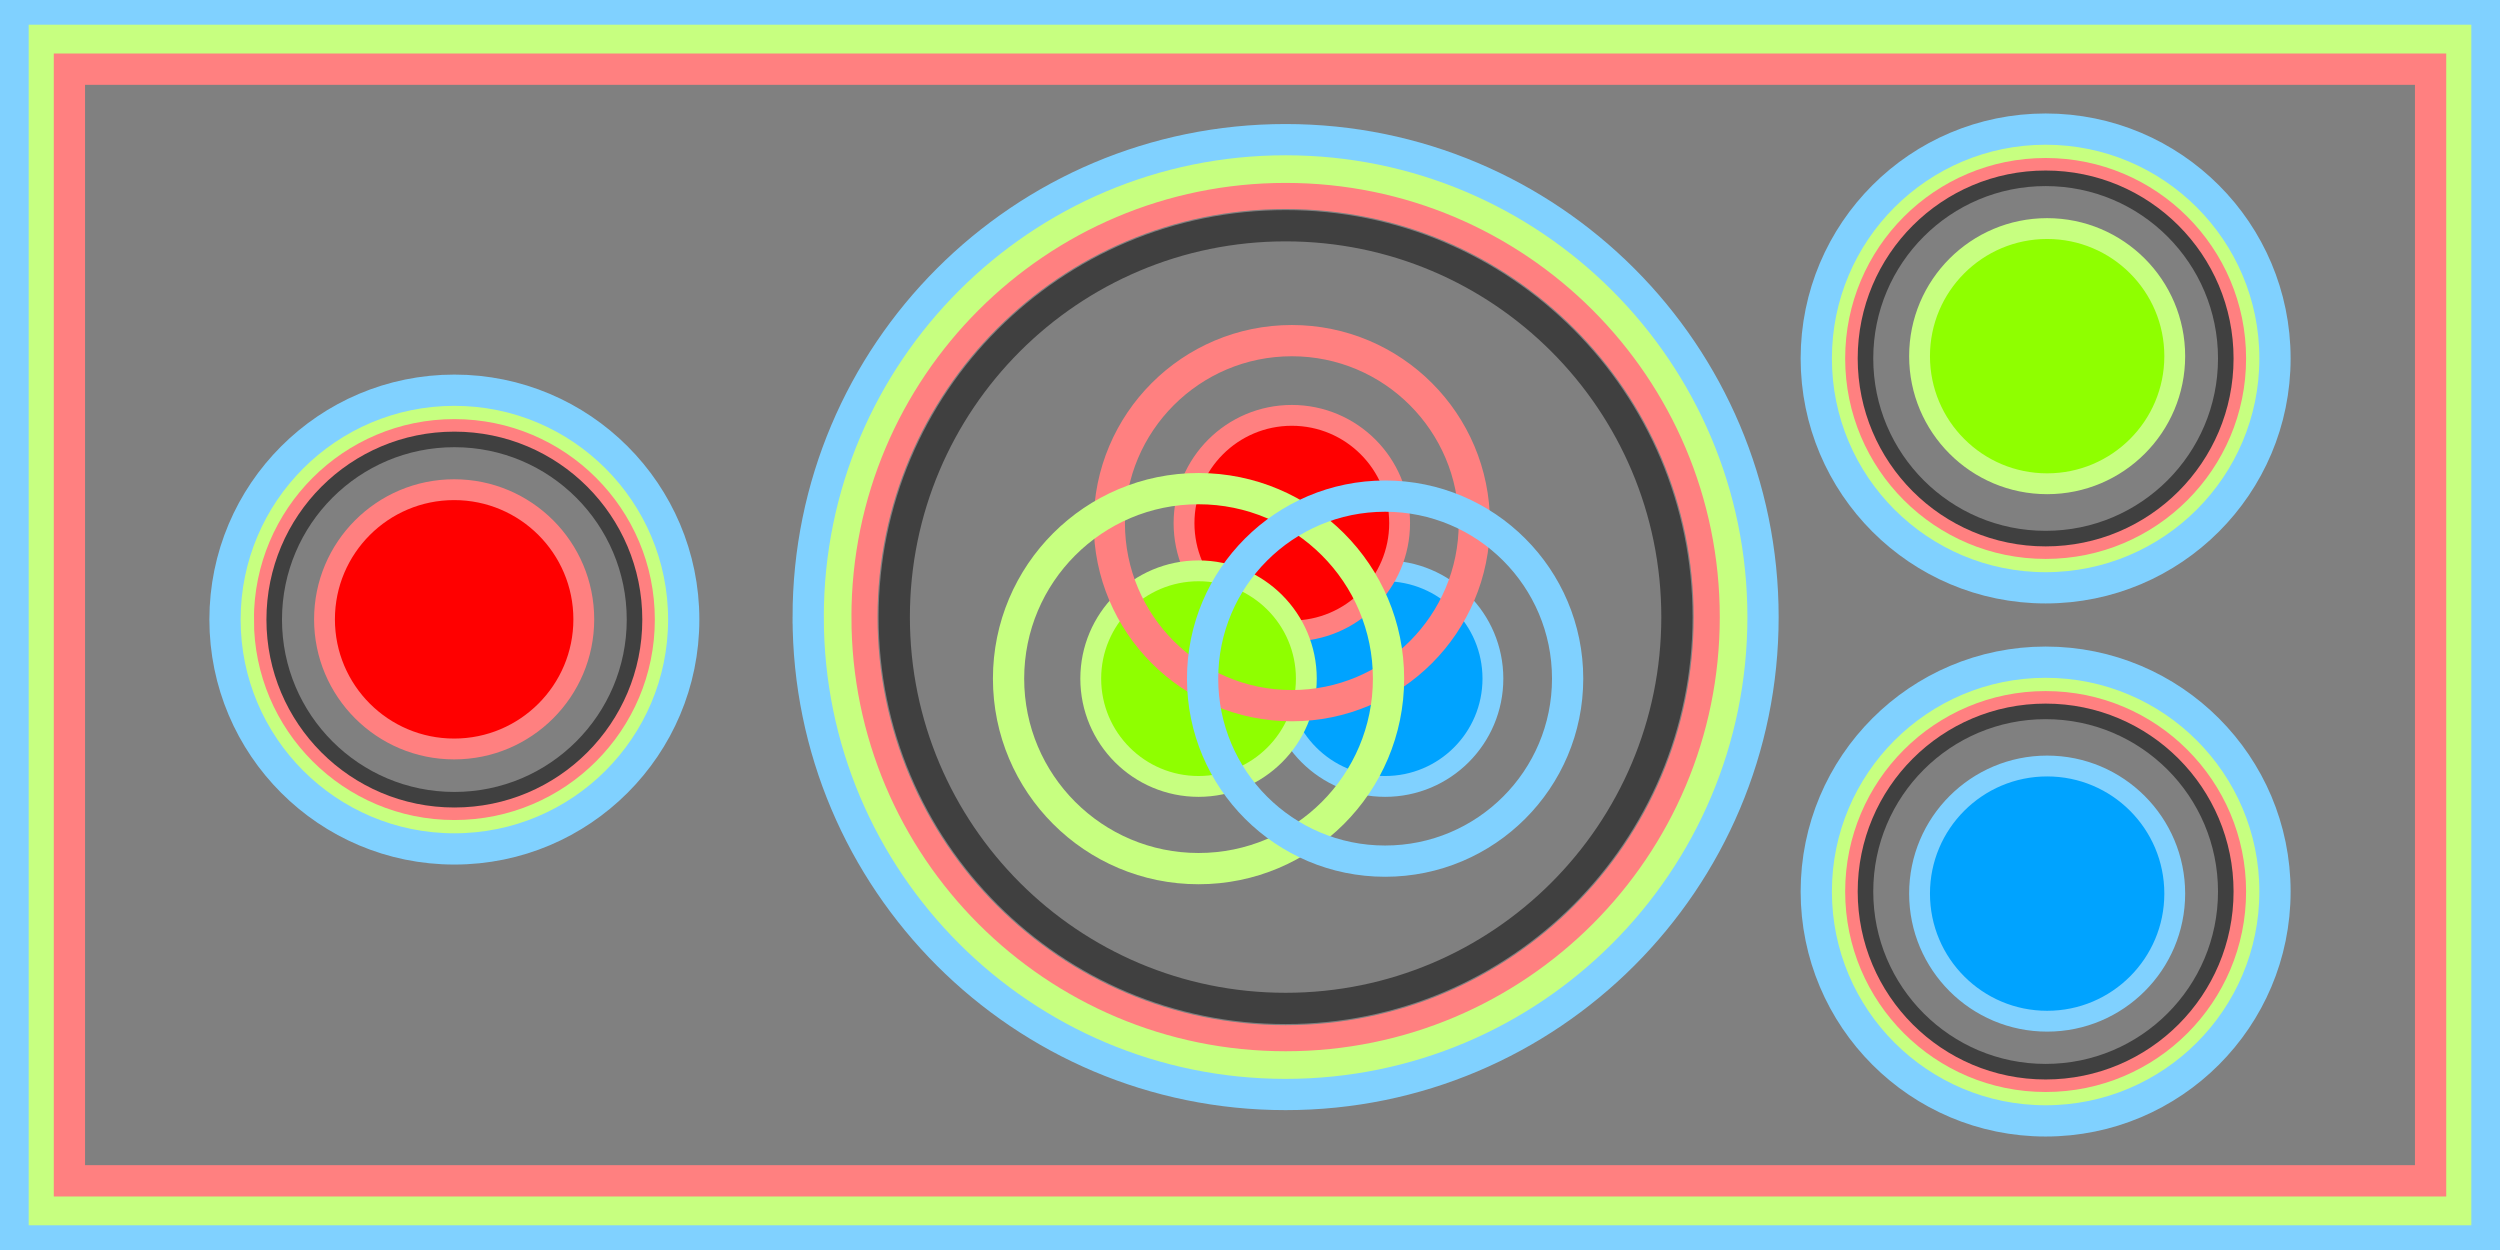
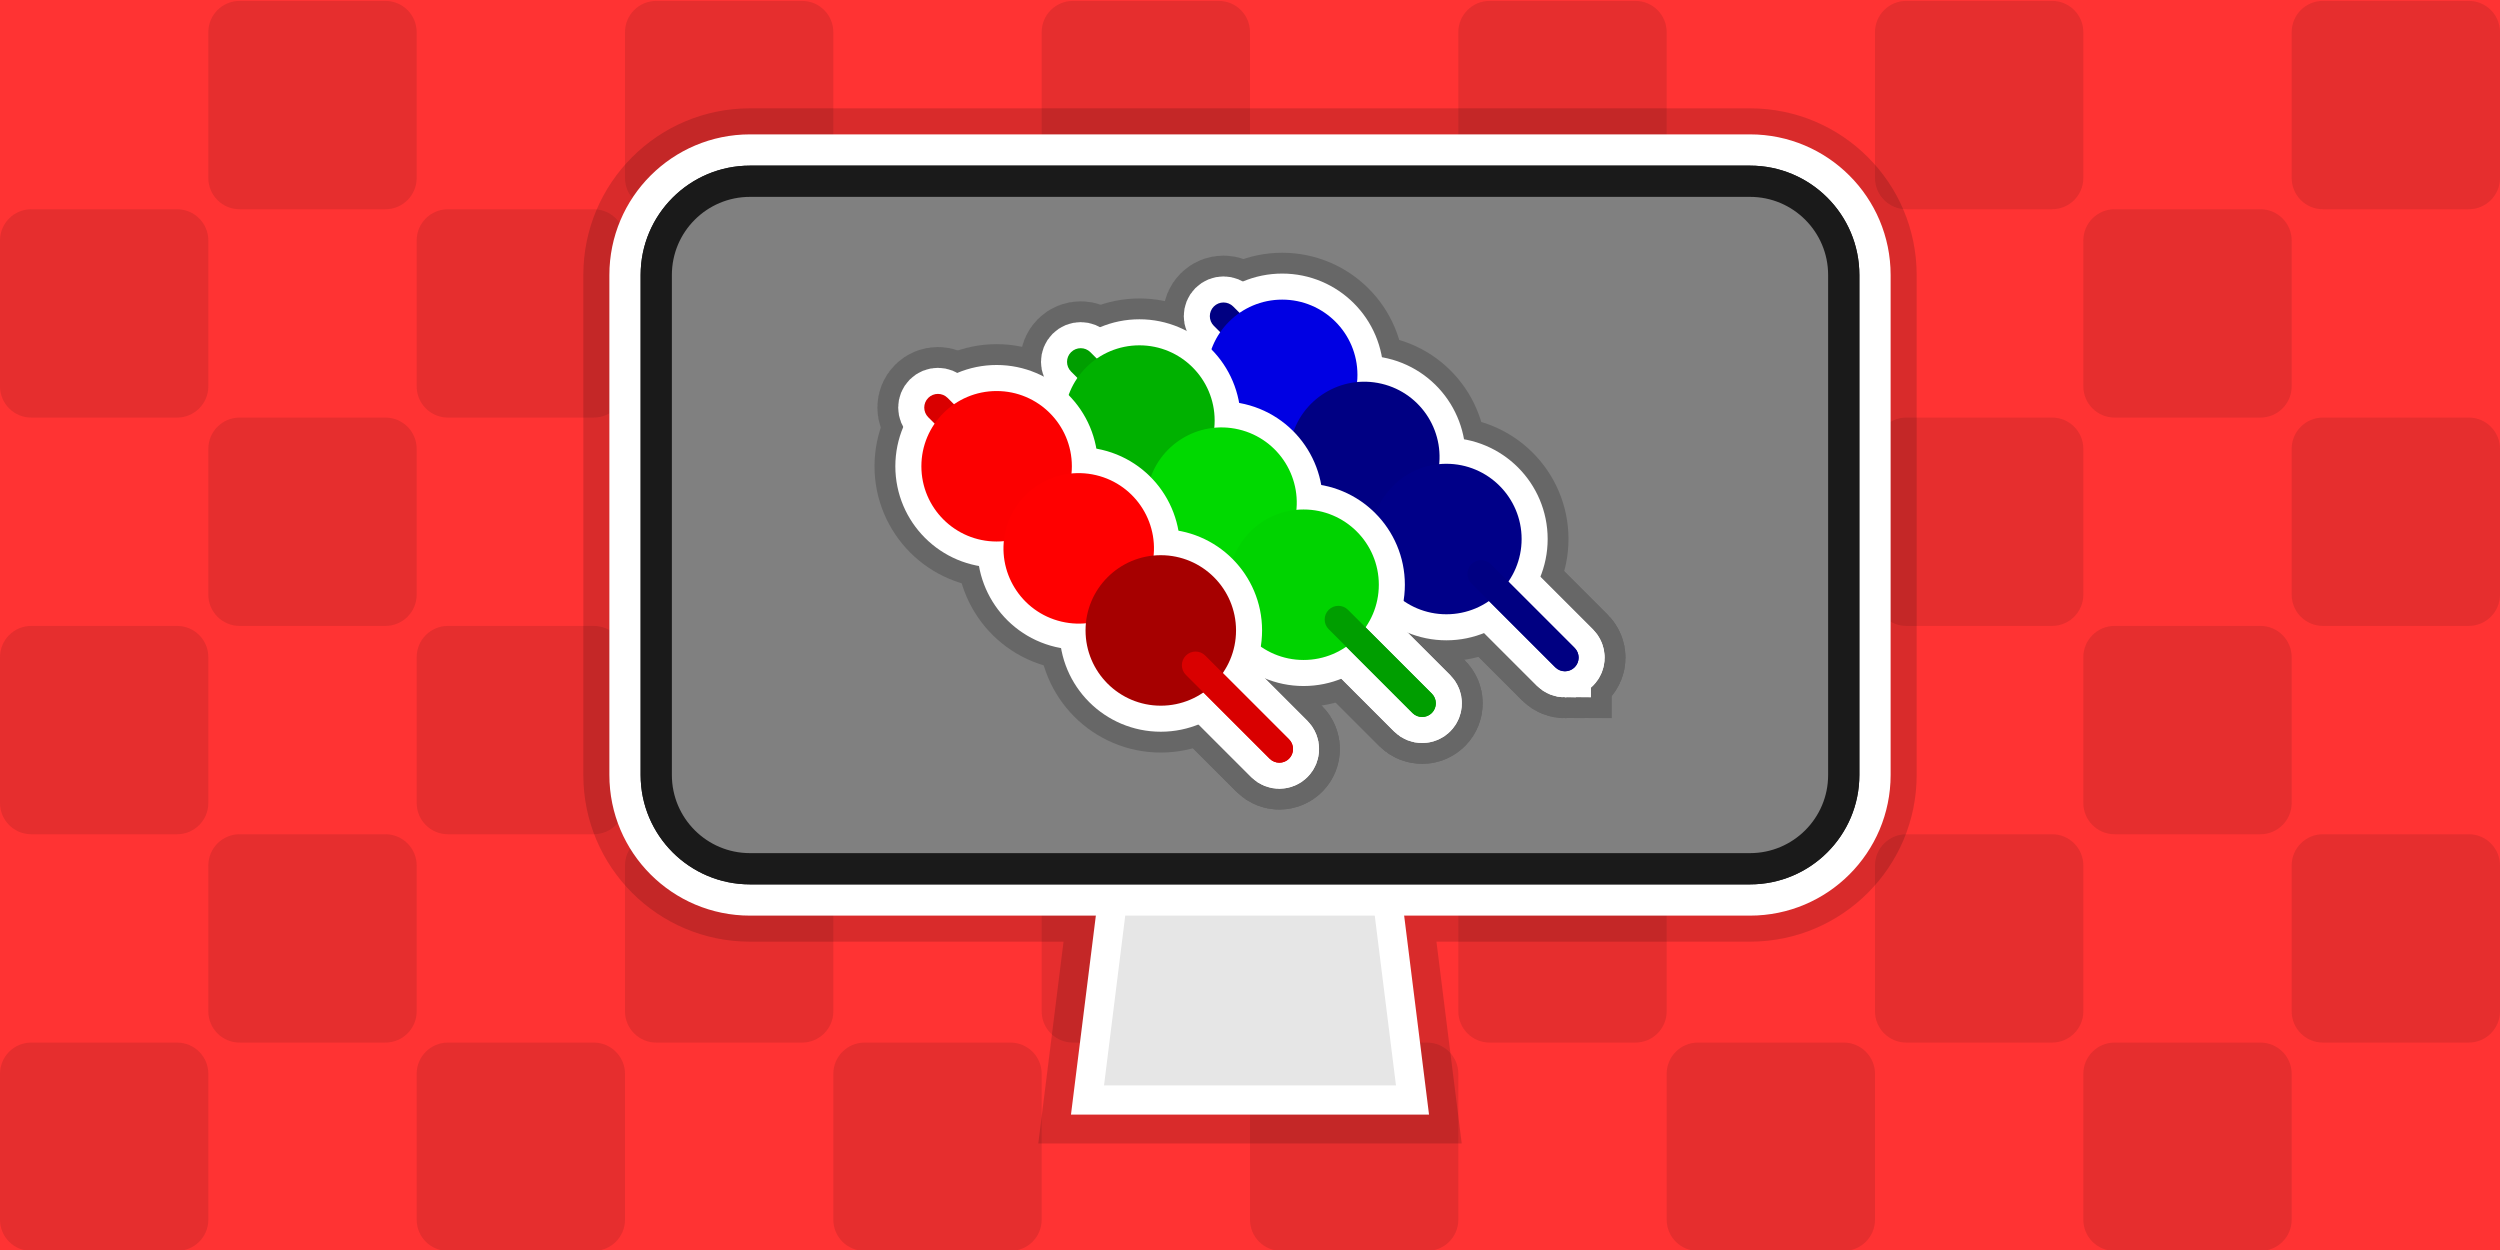
<svg xmlns="http://www.w3.org/2000/svg" width="600" height="300">
-   <g fill="gray" stroke-width="7.5" style="stroke-miterlimit:10">
-     <path stroke="#80d1ff" d="M3.75 295.611V3.75h592.056v291.861z" transform="scale(1.00074 1.00213)" />
-     <path stroke="#c7ff80" d="M10.629 289.694V9.667h578.299v280.027z" transform="scale(1.00074 1.00213)" />
-     <path stroke="#ff8080" d="M16.647 282.795V16.566H582.91v266.229z" transform="scale(1.00074 1.00213)" />
+   <defs>
+     <clipPath id="a">
+       <path fill="none" d="M0 300V0h600v300z" />
+     </clipPath>
+     <clipPath id="b">
+       <path fill="none" stroke-linecap="round" stroke-linejoin="round" d="M0 300V0h600v300z" />
+     </clipPath>
+   </defs>
+   <g stroke-miterlimit="10" data-paper-data="{&quot;isPaintingLayer&quot;:true}">
+     <g stroke-linecap="round" stroke-linejoin="round" clip-path="url(#a)">
+       <path fill="#f33" d="M0 300V0h600v300z" />
+       <g fill="#e62e2e">
+         <path d="M350 7.718a7.5 7.5 0 0 1 7.5-7.5h35a7.5 7.5 0 0 1 7.5 7.5v35a7.5 7.5 0 0 1-7.5 7.5h-35a7.5 7.5 0 0 1-7.5-7.5zM450 7.717a7.5 7.5 0 0 1 7.5-7.5h35a7.5 7.5 0 0 1 7.5 7.5v35a7.5 7.5 0 0 1-7.5 7.5h-35a7.5 7.5 0 0 1-7.5-7.5zM550 7.717a7.5 7.5 0 0 1 7.5-7.5h35a7.5 7.5 0 0 1 7.5 7.5v35a7.5 7.5 0 0 1-7.5 7.5h-35a7.5 7.5 0 0 1-7.5-7.5zM0 157.719a7.5 7.5 0 0 1 7.5-7.5h35a7.5 7.5 0 0 1 7.5 7.5v35a7.5 7.5 0 0 1-7.5 7.5h-35a7.5 7.5 0 0 1-7.5-7.5zM200 157.719a7.5 7.5 0 0 1 7.5-7.5h35a7.5 7.5 0 0 1 7.5 7.5v35a7.5 7.5 0 0 1-7.5 7.5h-35a7.5 7.5 0 0 1-7.5-7.5zM300 157.718a7.5 7.5 0 0 1 7.5-7.5h35a7.5 7.5 0 0 1 7.5 7.5v35a7.5 7.5 0 0 1-7.5 7.5h-35a7.5 7.5 0 0 1-7.5-7.5zM100 157.719a7.5 7.5 0 0 1 7.5-7.5h35a7.5 7.5 0 0 1 7.5 7.5v35a7.5 7.5 0 0 1-7.5 7.5h-35a7.5 7.5 0 0 1-7.5-7.5zM50 7.72a7.5 7.5 0 0 1 7.5-7.5h35a7.5 7.5 0 0 1 7.5 7.5v35a7.5 7.5 0 0 1-7.5 7.5h-35a7.5 7.5 0 0 1-7.5-7.5zM150 7.72a7.5 7.5 0 0 1 7.5-7.5h35a7.5 7.5 0 0 1 7.5 7.5v35a7.5 7.5 0 0 1-7.5 7.5h-35a7.5 7.5 0 0 1-7.5-7.5zM250 7.719a7.5 7.5 0 0 1 7.5-7.5h35a7.5 7.5 0 0 1 7.5 7.5v35a7.5 7.5 0 0 1-7.5 7.5h-35a7.5 7.5 0 0 1-7.5-7.5zM250 157.719a7.5 7.5 0 0 1 7.5-7.5h35a7.5 7.5 0 0 1 7.5 7.5v35a7.5 7.5 0 0 1-7.5 7.5h-35a7.5 7.5 0 0 1-7.5-7.5zM400 157.718a7.5 7.5 0 0 1 7.5-7.5h35a7.5 7.5 0 0 1 7.5 7.5v35a7.5 7.5 0 0 1-7.5 7.5h-35a7.5 7.5 0 0 1-7.5-7.5zM500 157.718a7.5 7.5 0 0 1 7.5-7.5h35a7.5 7.5 0 0 1 7.5 7.5v35a7.5 7.5 0 0 1-7.5 7.5h-35a7.5 7.5 0 0 1-7.5-7.5zM0 57.72a7.5 7.5 0 0 1 7.5-7.5h35a7.5 7.5 0 0 1 7.5 7.5v35a7.5 7.5 0 0 1-7.5 7.499h-35a7.5 7.5 0 0 1-7.5-7.5zM200 57.718a7.5 7.5 0 0 1 7.5-7.5h35a7.5 7.5 0 0 1 7.5 7.5v35a7.5 7.5 0 0 1-7.5 7.501h-35a7.5 7.5 0 0 1-7.5-7.5zM300 57.718a7.5 7.5 0 0 1 7.5-7.5h35a7.5 7.5 0 0 1 7.5 7.5v35a7.5 7.5 0 0 1-7.5 7.5h-35a7.5 7.5 0 0 1-7.5-7.5zM100 57.72a7.5 7.5 0 0 1 7.5-7.5h35a7.5 7.5 0 0 1 7.5 7.5v35a7.5 7.5 0 0 1-7.5 7.499h-35a7.5 7.5 0 0 1-7.5-7.5zM350 207.718a7.5 7.5 0 0 1 7.5-7.5h35a7.5 7.5 0 0 1 7.5 7.5v35a7.5 7.5 0 0 1-7.5 7.5h-35a7.5 7.5 0 0 1-7.5-7.5zM450 207.717a7.5 7.5 0 0 1 7.5-7.5h35a7.5 7.5 0 0 1 7.5 7.5v35a7.5 7.5 0 0 1-7.5 7.5h-35a7.5 7.5 0 0 1-7.5-7.5zM550 207.717a7.5 7.5 0 0 1 7.5-7.5h35a7.5 7.5 0 0 1 7.5 7.5v35a7.5 7.5 0 0 1-7.5 7.5h-35a7.5 7.5 0 0 1-7.5-7.5zM400 57.718a7.5 7.5 0 0 1 7.5-7.5h35a7.5 7.5 0 0 1 7.5 7.5v35a7.5 7.5 0 0 1-7.5 7.5h-35a7.5 7.5 0 0 1-7.5-7.5zM500 57.718a7.5 7.5 0 0 1 7.5-7.5h35a7.5 7.5 0 0 1 7.5 7.5v35a7.5 7.5 0 0 1-7.5 7.5h-35a7.5 7.5 0 0 1-7.5-7.5zM50 207.719a7.5 7.5 0 0 1 7.5-7.5h35a7.5 7.5 0 0 1 7.5 7.5v35a7.5 7.5 0 0 1-7.5 7.5h-35a7.5 7.5 0 0 1-7.5-7.5zM150 207.719a7.5 7.5 0 0 1 7.5-7.5h35a7.5 7.5 0 0 1 7.5 7.5v35a7.5 7.5 0 0 1-7.5 7.5h-35a7.5 7.5 0 0 1-7.5-7.5zM250 207.719a7.5 7.5 0 0 1 7.5-7.5h35a7.5 7.5 0 0 1 7.5 7.5v35a7.5 7.5 0 0 1-7.5 7.5h-35a7.5 7.5 0 0 1-7.5-7.5zM350 107.718a7.5 7.5 0 0 1 7.5-7.5h35a7.5 7.5 0 0 1 7.5 7.5v35a7.5 7.5 0 0 1-7.5 7.5h-35a7.5 7.5 0 0 1-7.5-7.5zM450 107.717a7.5 7.5 0 0 1 7.5-7.499h35a7.5 7.5 0 0 1 7.5 7.499v35a7.5 7.5 0 0 1-7.5 7.5h-35a7.5 7.5 0 0 1-7.5-7.5zM550 107.717a7.5 7.5 0 0 1 7.5-7.499h35a7.5 7.5 0 0 1 7.5 7.499v35a7.5 7.5 0 0 1-7.5 7.5h-35a7.5 7.5 0 0 1-7.5-7.5zM0 257.72a7.5 7.5 0 0 1 7.5-7.5h35a7.5 7.5 0 0 1 7.5 7.5v35a7.5 7.5 0 0 1-7.5 7.5h-35a7.5 7.5 0 0 1-7.5-7.5zM200 257.719a7.5 7.5 0 0 1 7.5-7.5h35a7.5 7.5 0 0 1 7.5 7.5v35a7.5 7.5 0 0 1-7.5 7.5h-35a7.5 7.5 0 0 1-7.5-7.5zM300 257.718a7.5 7.5 0 0 1 7.5-7.5h35a7.5 7.5 0 0 1 7.5 7.5v35a7.5 7.5 0 0 1-7.5 7.5h-35a7.5 7.5 0 0 1-7.5-7.5zM100 257.72a7.5 7.5 0 0 1 7.5-7.5h35a7.5 7.5 0 0 1 7.5 7.5v35a7.5 7.5 0 0 1-7.5 7.5h-35a7.5 7.5 0 0 1-7.5-7.5zM50 107.719a7.5 7.5 0 0 1 7.5-7.5h35a7.5 7.5 0 0 1 7.5 7.5v35a7.5 7.5 0 0 1-7.5 7.5h-35a7.5 7.5 0 0 1-7.5-7.5zM150 107.719a7.5 7.5 0 0 1 7.5-7.5h35a7.5 7.5 0 0 1 7.5 7.5v35a7.5 7.5 0 0 1-7.5 7.5h-35a7.5 7.5 0 0 1-7.5-7.5zM250 107.719a7.5 7.5 0 0 1 7.5-7.5h35a7.5 7.5 0 0 1 7.5 7.5v35a7.5 7.5 0 0 1-7.5 7.5h-35a7.5 7.5 0 0 1-7.5-7.5zM400 257.718a7.5 7.5 0 0 1 7.5-7.5h35a7.5 7.5 0 0 1 7.5 7.5v35a7.5 7.5 0 0 1-7.5 7.5h-35a7.5 7.5 0 0 1-7.5-7.5zM500 257.718a7.5 7.5 0 0 1 7.5-7.5h35a7.5 7.5 0 0 1 7.5 7.5v35a7.5 7.5 0 0 1-7.5 7.5h-35a7.5 7.5 0 0 1-7.5-7.5z" />
+       </g>
+     </g>
+     <g clip-path="url(#b)">
+       <path fill-opacity=".15" d="M420 26c22.092 0 40 17.899 40 40v120c0 22.092-17.899 40-40 40h-75.25c1.56 12.481 3.446 27.539 4.594 36.719l1.469 11.719H249.188l1.468-11.719c1.148-9.18 3.034-24.238 4.594-36.719H180c-22.092 0-40-17.899-40-40V66c0-22.092 17.899-40 40-40h240z" />
+       <path fill="#e6e6e6" stroke="#fff" stroke-width="7" d="M267 216h66l6 48h-78z" />
+       <path fill="#262626" stroke="#fff" stroke-width="7.5" d="M180.005 36h239.99C436.566 36 450 49.434 450 66.005v119.99C450 202.566 436.566 216 419.995 216h-239.99C163.434 216 150 202.566 150 185.995V66.005C150 49.434 163.434 36 180.005 36z" />
+       <path fill="gray" stroke="#1a1a1a" stroke-width="7.5" d="M420 43.5c12.431 0 22.5 10.076 22.5 22.5v120c0 12.431-10.076 22.5-22.5 22.5H180c-12.431 0-22.5-10.076-22.5-22.5V66c0-12.43 10.076-22.5 22.5-22.5h240z" />
+     </g>
+     <g fill="none" stroke="#676767" stroke-width="22.5">
+       <path d="M375.585 161.107c-.84 0-1.679-.321-2.32-.96L291.32 78.198a3.285 3.285 0 0 1 0-4.642 3.285 3.285 0 0 1 4.642 0l81.945 81.944a3.285 3.285 0 0 1-2.322 5.606z" />
+       <path d="M325.787 89.966c0 9.973-8.085 18.058-18.058 18.058-9.972 0-18.057-8.085-18.057-18.058 0-9.972 8.085-18.057 18.057-18.057 9.973 0 18.058 8.085 18.058 18.057z" />
+       <path d="M323.284 127.245c-9.706-2.292-15.716-12.018-13.424-21.724 2.291-9.706 12.017-15.716 21.723-13.424s15.716 12.018 13.424 21.724c-2.292 9.705-12.018 15.716-21.723 13.424z" />
+       <path d="M365.188 129.365c0 9.972-8.088 18.06-18.06 18.06-9.973 0-18.057-8.088-18.057-18.06 0-9.973 8.084-18.057 18.057-18.057 9.972 0 18.06 8.087 18.06 18.057z" />
+       <path d="M375.585 161.107c-.84 0-1.679-.321-2.32-.96l-20.112-20.112a3.28 3.28 0 0 1 0-4.642 3.285 3.285 0 0 1 4.643 0l20.11 20.11a3.285 3.285 0 0 1 0 4.643 3.292 3.292 0 0 1-2.32.96zM341.316 172.076c-.84 0-1.68-.32-2.322-.96L257.05 89.169a3.285 3.285 0 0 1 0-4.643 3.285 3.285 0 0 1 4.642 0l81.945 81.945a3.285 3.285 0 0 1-2.321 5.605z" />
+       <path d="M291.517 100.936c0 9.973-8.085 18.057-18.057 18.057-9.973 0-18.058-8.084-18.058-18.057 0-9.973 8.085-18.057 18.058-18.057 9.972 0 18.057 8.084 18.057 18.057z" />
+       <path d="M289.014 138.214c-9.706-2.292-15.716-12.018-13.424-21.723 2.291-9.706 12.017-15.716 21.723-13.424 9.706 2.291 15.716 12.017 13.424 21.723s-12.018 15.716-21.723 13.424z" />
+       <path d="M330.918 140.334c0 9.973-8.087 18.06-18.06 18.06-9.973 0-18.057-8.087-18.057-18.06 0-9.972 8.084-18.057 18.057-18.057 9.973 0 18.06 8.087 18.06 18.057z" />
+       <path d="M341.316 172.076c-.84 0-1.68-.32-2.322-.96l-20.11-20.111a3.28 3.28 0 0 1 0-4.643 3.285 3.285 0 0 1 4.642 0l20.11 20.111a3.285 3.285 0 0 1 0 4.643 3.292 3.292 0 0 1-2.32.96zM307.046 183.046c-.84 0-1.68-.321-2.322-.96l-81.944-81.948a3.285 3.285 0 0 1 0-4.642 3.285 3.285 0 0 1 4.643 0l81.944 81.944a3.285 3.285 0 0 1-2.321 5.606z" />
+       <path d="M257.247 111.906c0 9.972-8.085 18.057-18.057 18.057-9.973 0-18.058-8.085-18.058-18.057 0-9.973 8.085-18.058 18.058-18.058 9.972 0 18.057 8.085 18.057 18.058z" />
+       <path d="M254.744 149.184c-9.706-2.292-15.716-12.018-13.424-21.724 2.292-9.705 12.018-15.716 21.723-13.424 9.706 2.292 15.716 12.018 13.424 21.724-2.291 9.706-12.017 15.716-21.723 13.424z" />
+       <path d="M296.648 151.304c0 9.973-8.087 18.06-18.06 18.06-9.973 0-18.057-8.087-18.057-18.06 0-9.973 8.084-18.057 18.057-18.057 9.973 0 18.06 8.087 18.06 18.057z" />
+       <path d="M307.046 183.046c-.84 0-1.68-.321-2.322-.96l-20.11-20.111a3.28 3.28 0 0 1 0-4.643 3.285 3.285 0 0 1 4.642 0l20.11 20.111a3.285 3.285 0 0 1 0 4.643 3.292 3.292 0 0 1-2.32.96z" />
+     </g>
+     <g fill="none" stroke="#fff" stroke-width="12.5">
+       <path d="M375.585 161.107c-.84 0-1.679-.321-2.32-.96L291.32 78.198a3.285 3.285 0 0 1 0-4.642 3.285 3.285 0 0 1 4.642 0l81.945 81.944a3.285 3.285 0 0 1-2.322 5.606z" />
+       <path d="M325.787 89.966c0 9.973-8.085 18.058-18.058 18.058-9.972 0-18.057-8.085-18.057-18.058 0-9.972 8.085-18.057 18.057-18.057 9.973 0 18.058 8.085 18.058 18.057z" />
+       <path d="M323.284 127.245c-9.706-2.292-15.716-12.018-13.424-21.724 2.291-9.706 12.017-15.716 21.723-13.424s15.716 12.018 13.424 21.724c-2.292 9.705-12.018 15.716-21.723 13.424z" />
+       <path d="M365.188 129.365c0 9.972-8.088 18.06-18.06 18.06-9.973 0-18.057-8.088-18.057-18.06 0-9.973 8.084-18.057 18.057-18.057 9.972 0 18.06 8.087 18.06 18.057z" />
+       <path d="M375.585 161.107c-.84 0-1.679-.321-2.32-.96l-20.112-20.112a3.28 3.28 0 0 1 0-4.642 3.285 3.285 0 0 1 4.643 0l20.11 20.11a3.285 3.285 0 0 1 0 4.643 3.292 3.292 0 0 1-2.32.96z" />
+     </g>
+     <path fill="#000082" d="M375.585 161.107c-.84 0-1.679-.321-2.32-.96L291.32 78.198a3.285 3.285 0 0 1 0-4.642 3.285 3.285 0 0 1 4.642 0l81.945 81.944a3.285 3.285 0 0 1-2.322 5.606z" />
+     <path fill="#0000e3" d="M325.787 89.966c0 9.973-8.085 18.058-18.058 18.058-9.972 0-18.057-8.085-18.057-18.058 0-9.972 8.085-18.057 18.057-18.057 9.973 0 18.058 8.085 18.058 18.057z" />
+     <path fill="#000083" d="M323.284 127.245c-9.706-2.292-15.716-12.018-13.424-21.724 2.291-9.706 12.017-15.716 21.723-13.424s15.716 12.018 13.424 21.724c-2.292 9.705-12.018 15.716-21.723 13.424z" />
+     <path fill="#008" d="M365.188 129.365c0 9.972-8.088 18.06-18.06 18.06-9.973 0-18.057-8.088-18.057-18.06 0-9.973 8.084-18.057 18.057-18.057 9.972 0 18.06 8.087 18.06 18.057z" />
+     <path fill="#000082" d="M375.585 161.107c-.84 0-1.679-.321-2.32-.96l-20.112-20.112a3.28 3.28 0 0 1 0-4.642 3.285 3.285 0 0 1 4.643 0l20.11 20.11a3.285 3.285 0 0 1 0 4.643 3.292 3.292 0 0 1-2.32.96z" />
+     <g fill="none" stroke="#fff" stroke-width="12.5">
+       <path d="M341.316 172.076c-.84 0-1.68-.32-2.322-.96L257.05 89.169a3.285 3.285 0 0 1 0-4.643 3.285 3.285 0 0 1 4.642 0l81.945 81.945a3.285 3.285 0 0 1-2.321 5.605z" />
+       <path d="M291.517 100.936c0 9.973-8.085 18.057-18.057 18.057-9.973 0-18.058-8.084-18.058-18.057 0-9.973 8.085-18.057 18.058-18.057 9.972 0 18.057 8.084 18.057 18.057z" />
+       <path d="M289.014 138.214c-9.706-2.292-15.716-12.018-13.424-21.723 2.291-9.706 12.017-15.716 21.723-13.424 9.706 2.291 15.716 12.017 13.424 21.723s-12.018 15.716-21.723 13.424z" />
+       <path d="M330.918 140.334c0 9.973-8.087 18.06-18.06 18.06-9.973 0-18.057-8.087-18.057-18.06 0-9.972 8.084-18.057 18.057-18.057 9.973 0 18.06 8.087 18.06 18.057z" />
+       <path d="M341.316 172.076c-.84 0-1.68-.32-2.322-.96l-20.11-20.111a3.28 3.28 0 0 1 0-4.643 3.285 3.285 0 0 1 4.642 0l20.11 20.111a3.285 3.285 0 0 1 0 4.643 3.292 3.292 0 0 1-2.32.96z" />
+     </g>
+     <path fill="#009e00" d="M341.316 172.076c-.84 0-1.68-.32-2.322-.96L257.05 89.169a3.285 3.285 0 0 1 0-4.643 3.285 3.285 0 0 1 4.642 0l81.945 81.945a3.285 3.285 0 0 1-2.321 5.605z" />
+     <path fill="#00b100" d="M291.517 100.936c0 9.973-8.085 18.057-18.057 18.057-9.973 0-18.058-8.084-18.058-18.057 0-9.973 8.085-18.057 18.058-18.057 9.972 0 18.057 8.084 18.057 18.057z" />
+     <path fill="#00d900" d="M289.014 138.214c-9.706-2.292-15.716-12.018-13.424-21.723 2.291-9.706 12.017-15.716 21.723-13.424 9.706 2.291 15.716 12.017 13.424 21.723s-12.018 15.716-21.723 13.424z" />
+     <path fill="#00d300" d="M330.918 140.334c0 9.973-8.087 18.06-18.06 18.06-9.973 0-18.057-8.087-18.057-18.06 0-9.972 8.084-18.057 18.057-18.057 9.973 0 18.06 8.087 18.06 18.057z" />
+     <path fill="#009e00" d="M341.316 172.076c-.84 0-1.68-.32-2.322-.96l-20.11-20.111a3.28 3.28 0 0 1 0-4.643 3.285 3.285 0 0 1 4.642 0l20.11 20.111a3.285 3.285 0 0 1 0 4.643 3.292 3.292 0 0 1-2.32.96z" />
+     <g fill="none" stroke="#fff" stroke-width="12.5">
+       <path d="M307.046 183.046c-.84 0-1.68-.321-2.322-.96l-81.944-81.948a3.285 3.285 0 0 1 0-4.642 3.285 3.285 0 0 1 4.643 0l81.944 81.944a3.285 3.285 0 0 1-2.321 5.606z" />
+       <path d="M257.247 111.906c0 9.972-8.085 18.057-18.057 18.057-9.973 0-18.058-8.085-18.058-18.057 0-9.973 8.085-18.058 18.058-18.058 9.972 0 18.057 8.085 18.057 18.058z" />
+       <path d="M254.744 149.184c-9.706-2.292-15.716-12.018-13.424-21.724 2.292-9.705 12.018-15.716 21.723-13.424 9.706 2.292 15.716 12.018 13.424 21.724-2.291 9.706-12.017 15.716-21.723 13.424z" />
+       <path d="M296.648 151.304c0 9.973-8.087 18.06-18.06 18.06-9.973 0-18.057-8.087-18.057-18.06 0-9.973 8.084-18.057 18.057-18.057 9.973 0 18.06 8.087 18.06 18.057z" />
+       <path d="M307.046 183.046c-.84 0-1.68-.321-2.322-.96l-20.11-20.111a3.28 3.28 0 0 1 0-4.643 3.285 3.285 0 0 1 4.642 0l20.11 20.111a3.285 3.285 0 0 1 0 4.643 3.292 3.292 0 0 1-2.32.96z" />
+     </g>
+     <path fill="#d90000" d="M307.046 183.046c-.84 0-1.68-.321-2.322-.96l-81.944-81.948a3.285 3.285 0 0 1 0-4.642 3.285 3.285 0 0 1 4.643 0l81.944 81.944a3.285 3.285 0 0 1-2.321 5.606z" />
+     <path fill="#fc0000" d="M257.247 111.906c0 9.972-8.085 18.057-18.057 18.057-9.973 0-18.058-8.085-18.058-18.057 0-9.973 8.085-18.058 18.058-18.058 9.972 0 18.057 8.085 18.057 18.058z" />
+     <path fill="red" d="M254.744 149.184c-9.706-2.292-15.716-12.018-13.424-21.724 2.292-9.705 12.018-15.716 21.723-13.424 9.706 2.292 15.716 12.018 13.424 21.724-2.291 9.706-12.017 15.716-21.723 13.424z" />
+     <path fill="#a60000" d="M296.648 151.304c0 9.973-8.087 18.06-18.06 18.06-9.973 0-18.057-8.087-18.057-18.06 0-9.973 8.084-18.057 18.057-18.057 9.973 0 18.06 8.087 18.06 18.057z" />
+     <path fill="#d90000" d="M307.046 183.046c-.84 0-1.68-.321-2.322-.96l-20.11-20.111a3.28 3.28 0 0 1 0-4.643 3.285 3.285 0 0 1 4.642 0l20.11 20.111a3.285 3.285 0 0 1 0 4.643 3.292 3.292 0 0 1-2.32.96z" />
  </g>
-   <path fill="gray" stroke="#404040" stroke-width="7.5" d="M115.772 61.002c0-51.87 42.05-93.92 93.92-93.92 51.87 0 93.92 42.05 93.92 93.92 0 51.87-42.05 93.92-93.92 93.92-51.87 0-93.92-42.05-93.92-93.92z" style="stroke-miterlimit:10" transform="translate(98.852 87.097)" />
-   <path fill="none" stroke="#ff8080" stroke-width="7.5" d="M108 61.002C108 4.839 153.53-40.69 209.692-40.69c56.163 0 101.693 45.53 101.693 101.693s-45.53 101.692-101.693 101.692S108 117.165 108 61.003z" style="stroke-miterlimit:10" transform="translate(98.852 87.097)" />
-   <path fill="none" stroke="#c7ff80" stroke-width="7.5" d="M101.741 61.002c0-59.62 48.331-107.951 107.951-107.951 59.62 0 107.952 48.332 107.952 107.952s-48.332 107.95-107.952 107.95-107.95-48.33-107.95-107.95z" style="stroke-miterlimit:10" transform="translate(98.852 87.097)" />
-   <path fill="none" stroke="#80d1ff" stroke-width="7.5" d="M95.111 61.002c0-63.281 51.3-114.581 114.581-114.581 63.282 0 114.582 51.3 114.582 114.582 0 63.28-51.3 114.58-114.582 114.58-63.28 0-114.58-51.3-114.58-114.58z" style="stroke-miterlimit:10" transform="translate(98.852 87.097)" />
-   <path fill="#00a3ff" stroke="#80d1ff" stroke-width="5" d="M207.704 75.774c0-14.288 11.583-25.87 25.871-25.87 14.29 0 25.871 11.582 25.871 25.87 0 14.289-11.582 25.872-25.87 25.872-14.29 0-25.872-11.583-25.872-25.872z" style="stroke-miterlimit:10" transform="translate(98.852 87.097)" />
-   <path fill="red" stroke="#ff8080" stroke-width="5" d="M185.315 38.46c0-14.288 11.583-25.871 25.872-25.871 14.288 0 25.87 11.583 25.87 25.87 0 14.289-11.582 25.872-25.87 25.872-14.289 0-25.872-11.583-25.872-25.87z" style="stroke-miterlimit:10" transform="translate(98.852 87.097)" />
-   <path fill="#8fff00" stroke="#c7ff80" stroke-width="5" d="M162.927 75.774c0-14.288 11.583-25.87 25.871-25.87 14.288 0 25.871 11.582 25.871 25.87 0 14.289-11.583 25.872-25.87 25.872-14.289 0-25.872-11.583-25.872-25.872z" style="stroke-miterlimit:10" transform="translate(98.852 87.097)" />
-   <path fill="none" stroke="#ff8080" stroke-width="7.5" d="M167.383 38.46c0-24.192 19.611-43.804 43.804-43.804 24.192 0 43.803 19.612 43.803 43.804 0 24.192-19.61 43.804-43.803 43.804-24.193 0-43.804-19.612-43.804-43.804z" style="stroke-miterlimit:10" transform="translate(98.852 87.097)" />
-   <path fill="none" stroke="#c7ff80" stroke-width="7.5" d="M143.201 75.774c0-25.182 20.414-45.597 45.597-45.597 25.182 0 45.597 20.415 45.597 45.597 0 25.183-20.414 45.597-45.597 45.597s-45.597-20.414-45.597-45.597z" style="stroke-miterlimit:10" transform="translate(98.852 87.097)" />
-   <path fill="none" stroke="#80d1ff" stroke-width="7.5" d="M189.771 75.774c0-24.192 19.612-43.803 43.804-43.803 24.192 0 43.804 19.61 43.804 43.803 0 24.193-19.612 43.804-43.804 43.804-24.192 0-43.804-19.611-43.804-43.804z" style="stroke-miterlimit:10" transform="translate(98.852 87.097)" />
-   <path fill="gray" stroke="#404040" stroke-width="7.5" d="M-34.924 61.6c0-24.92 20.201-45.12 45.12-45.12 24.92 0 45.12 20.2 45.12 45.12 0 24.92-20.2 45.12-45.12 45.12-24.919 0-45.12-20.2-45.12-45.12z" style="stroke-miterlimit:10" transform="translate(98.852 87.097)" />
-   <path fill="none" stroke="#ff8080" stroke-width="7.5" d="M-38.658 61.6c0-26.981 21.873-48.853 48.854-48.853 26.981 0 48.854 21.872 48.854 48.854 0 26.98-21.873 48.853-48.854 48.853-26.98 0-48.854-21.872-48.854-48.853z" style="stroke-miterlimit:10" transform="translate(98.852 87.097)" />
-   <path fill="none" stroke="#c7ff80" stroke-width="7.5" d="M-41.665 61.6c0-28.641 23.22-51.86 51.861-51.86 28.642 0 51.86 23.219 51.86 51.86 0 28.643-23.218 51.86-51.86 51.86s-51.86-23.217-51.86-51.86z" style="stroke-miterlimit:10" transform="translate(98.852 87.097)" />
-   <path fill="none" stroke="#80d1ff" stroke-width="7.5" d="M-44.85 61.6c0-30.4 24.645-55.045 55.046-55.045S65.242 31.2 65.242 61.6c0 30.4-24.645 55.045-55.046 55.045-30.4 0-55.046-24.644-55.046-55.044z" style="stroke-miterlimit:10" transform="translate(98.852 87.097)" />
-   <path fill="red" stroke="#ff8080" stroke-width="5" d="M-20.972 61.542c0-17.184 13.93-31.115 31.115-31.115 17.184 0 31.115 13.93 31.115 31.115s-13.93 31.115-31.115 31.115c-17.184 0-31.115-13.93-31.115-31.115z" style="stroke-miterlimit:10" transform="translate(98.852 87.097)" />
-   <path fill="gray" stroke="#404040" stroke-width="7.5" d="M346.98-1.067c0-24.92 20.2-45.12 45.12-45.12 24.92 0 45.12 20.2 45.12 45.12 0 24.92-20.2 45.12-45.12 45.12-24.92 0-45.12-20.2-45.12-45.12z" style="stroke-miterlimit:10" transform="translate(98.852 87.097)" />
-   <path fill="none" stroke="#ff8080" stroke-width="7.5" d="M343.246-1.067c0-26.98 21.872-48.853 48.854-48.853 26.98 0 48.853 21.872 48.853 48.853 0 26.982-21.872 48.854-48.853 48.854-26.982 0-48.854-21.872-48.854-48.854z" style="stroke-miterlimit:10" transform="translate(98.852 87.097)" />
-   <path fill="none" stroke="#c7ff80" stroke-width="7.5" d="M340.24-1.067c0-28.641 23.218-51.86 51.86-51.86 28.641 0 51.86 23.219 51.86 51.86 0 28.642-23.219 51.86-51.86 51.86-28.642 0-51.86-23.218-51.86-51.86z" style="stroke-miterlimit:10" transform="translate(98.852 87.097)" />
-   <path fill="none" stroke="#80d1ff" stroke-width="7.5" d="M337.054-1.067c0-30.4 24.644-55.045 55.045-55.045 30.401 0 55.046 24.644 55.046 55.045 0 30.4-24.645 55.046-55.046 55.046-30.4 0-55.045-24.645-55.045-55.046z" style="stroke-miterlimit:10" transform="translate(98.852 87.097)" />
-   <path fill="#8fff00" stroke="#c7ff80" stroke-width="5" d="M361.84-1.618c0-16.913 13.71-30.624 30.624-30.624 16.912 0 30.623 13.71 30.623 30.623s-13.71 30.624-30.623 30.624S361.84 15.295 361.84-1.62z" style="stroke-miterlimit:10" transform="translate(98.852 87.097)" />
-   <path fill="gray" stroke="#404040" stroke-width="7.5" d="M346.98 126.872c0-24.92 20.2-45.12 45.12-45.12 24.92 0 45.12 20.2 45.12 45.12 0 24.919-20.2 45.12-45.12 45.12-24.92 0-45.12-20.201-45.12-45.12z" style="stroke-miterlimit:10" transform="translate(98.852 87.097)" />
-   <path fill="none" stroke="#ff8080" stroke-width="7.5" d="M343.246 126.872c0-26.981 21.872-48.854 48.854-48.854 26.98 0 48.853 21.873 48.853 48.854 0 26.98-21.872 48.854-48.853 48.854-26.982 0-48.854-21.873-48.854-48.854z" style="stroke-miterlimit:10" transform="translate(98.852 87.097)" />
-   <path fill="none" stroke="#c7ff80" stroke-width="7.5" d="M340.24 126.872c0-28.642 23.218-51.86 51.86-51.86 28.641 0 51.86 23.218 51.86 51.86s-23.219 51.86-51.86 51.86c-28.642 0-51.86-23.218-51.86-51.86z" style="stroke-miterlimit:10" transform="translate(98.852 87.097)" />
-   <path fill="none" stroke="#80d1ff" stroke-width="7.5" d="M337.054 126.872c0-30.401 24.645-55.046 55.046-55.046 30.4 0 55.045 24.645 55.045 55.046 0 30.4-24.644 55.046-55.045 55.046-30.4 0-55.046-24.645-55.046-55.046z" style="stroke-miterlimit:10" transform="translate(98.852 87.097)" />
-   <path fill="#00a3ff" stroke="#80d1ff" stroke-width="5" d="M361.84 127.37c0-16.913 13.71-30.624 30.624-30.624 16.912 0 30.623 13.71 30.623 30.624 0 16.913-13.71 30.623-30.623 30.623s-30.624-13.71-30.624-30.623z" style="stroke-miterlimit:10" transform="translate(98.852 87.097)" />
</svg>
